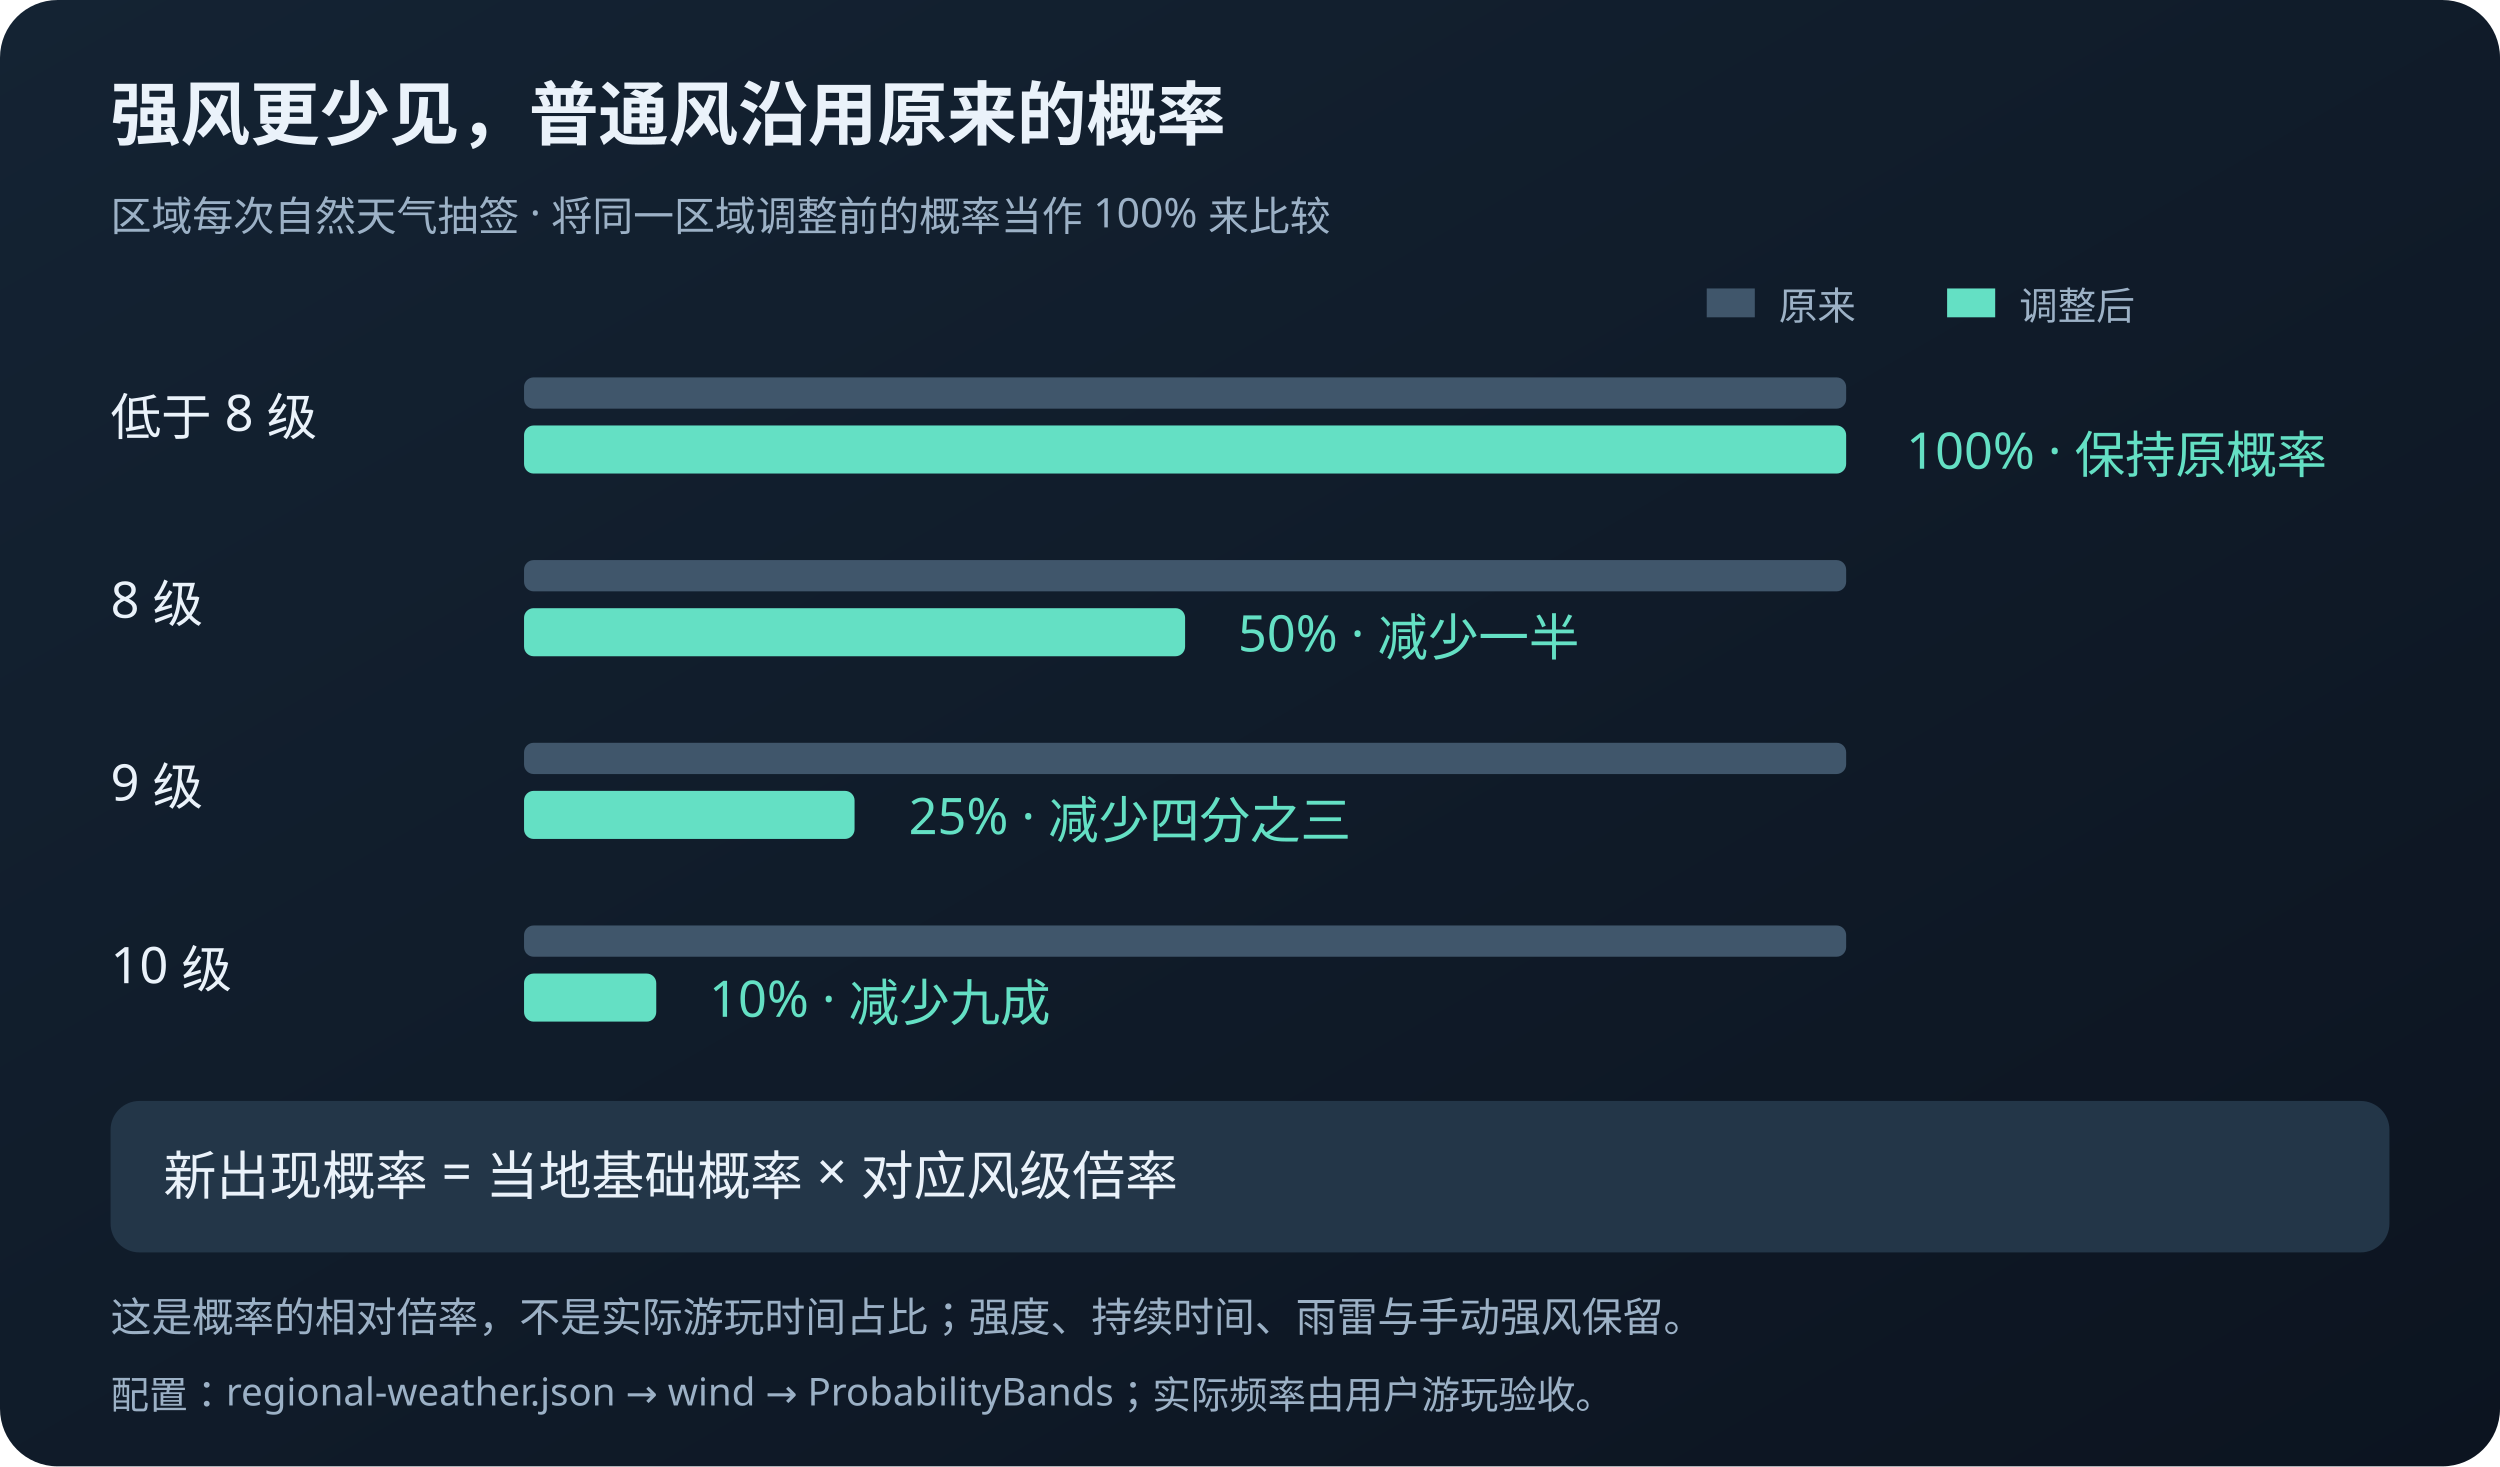
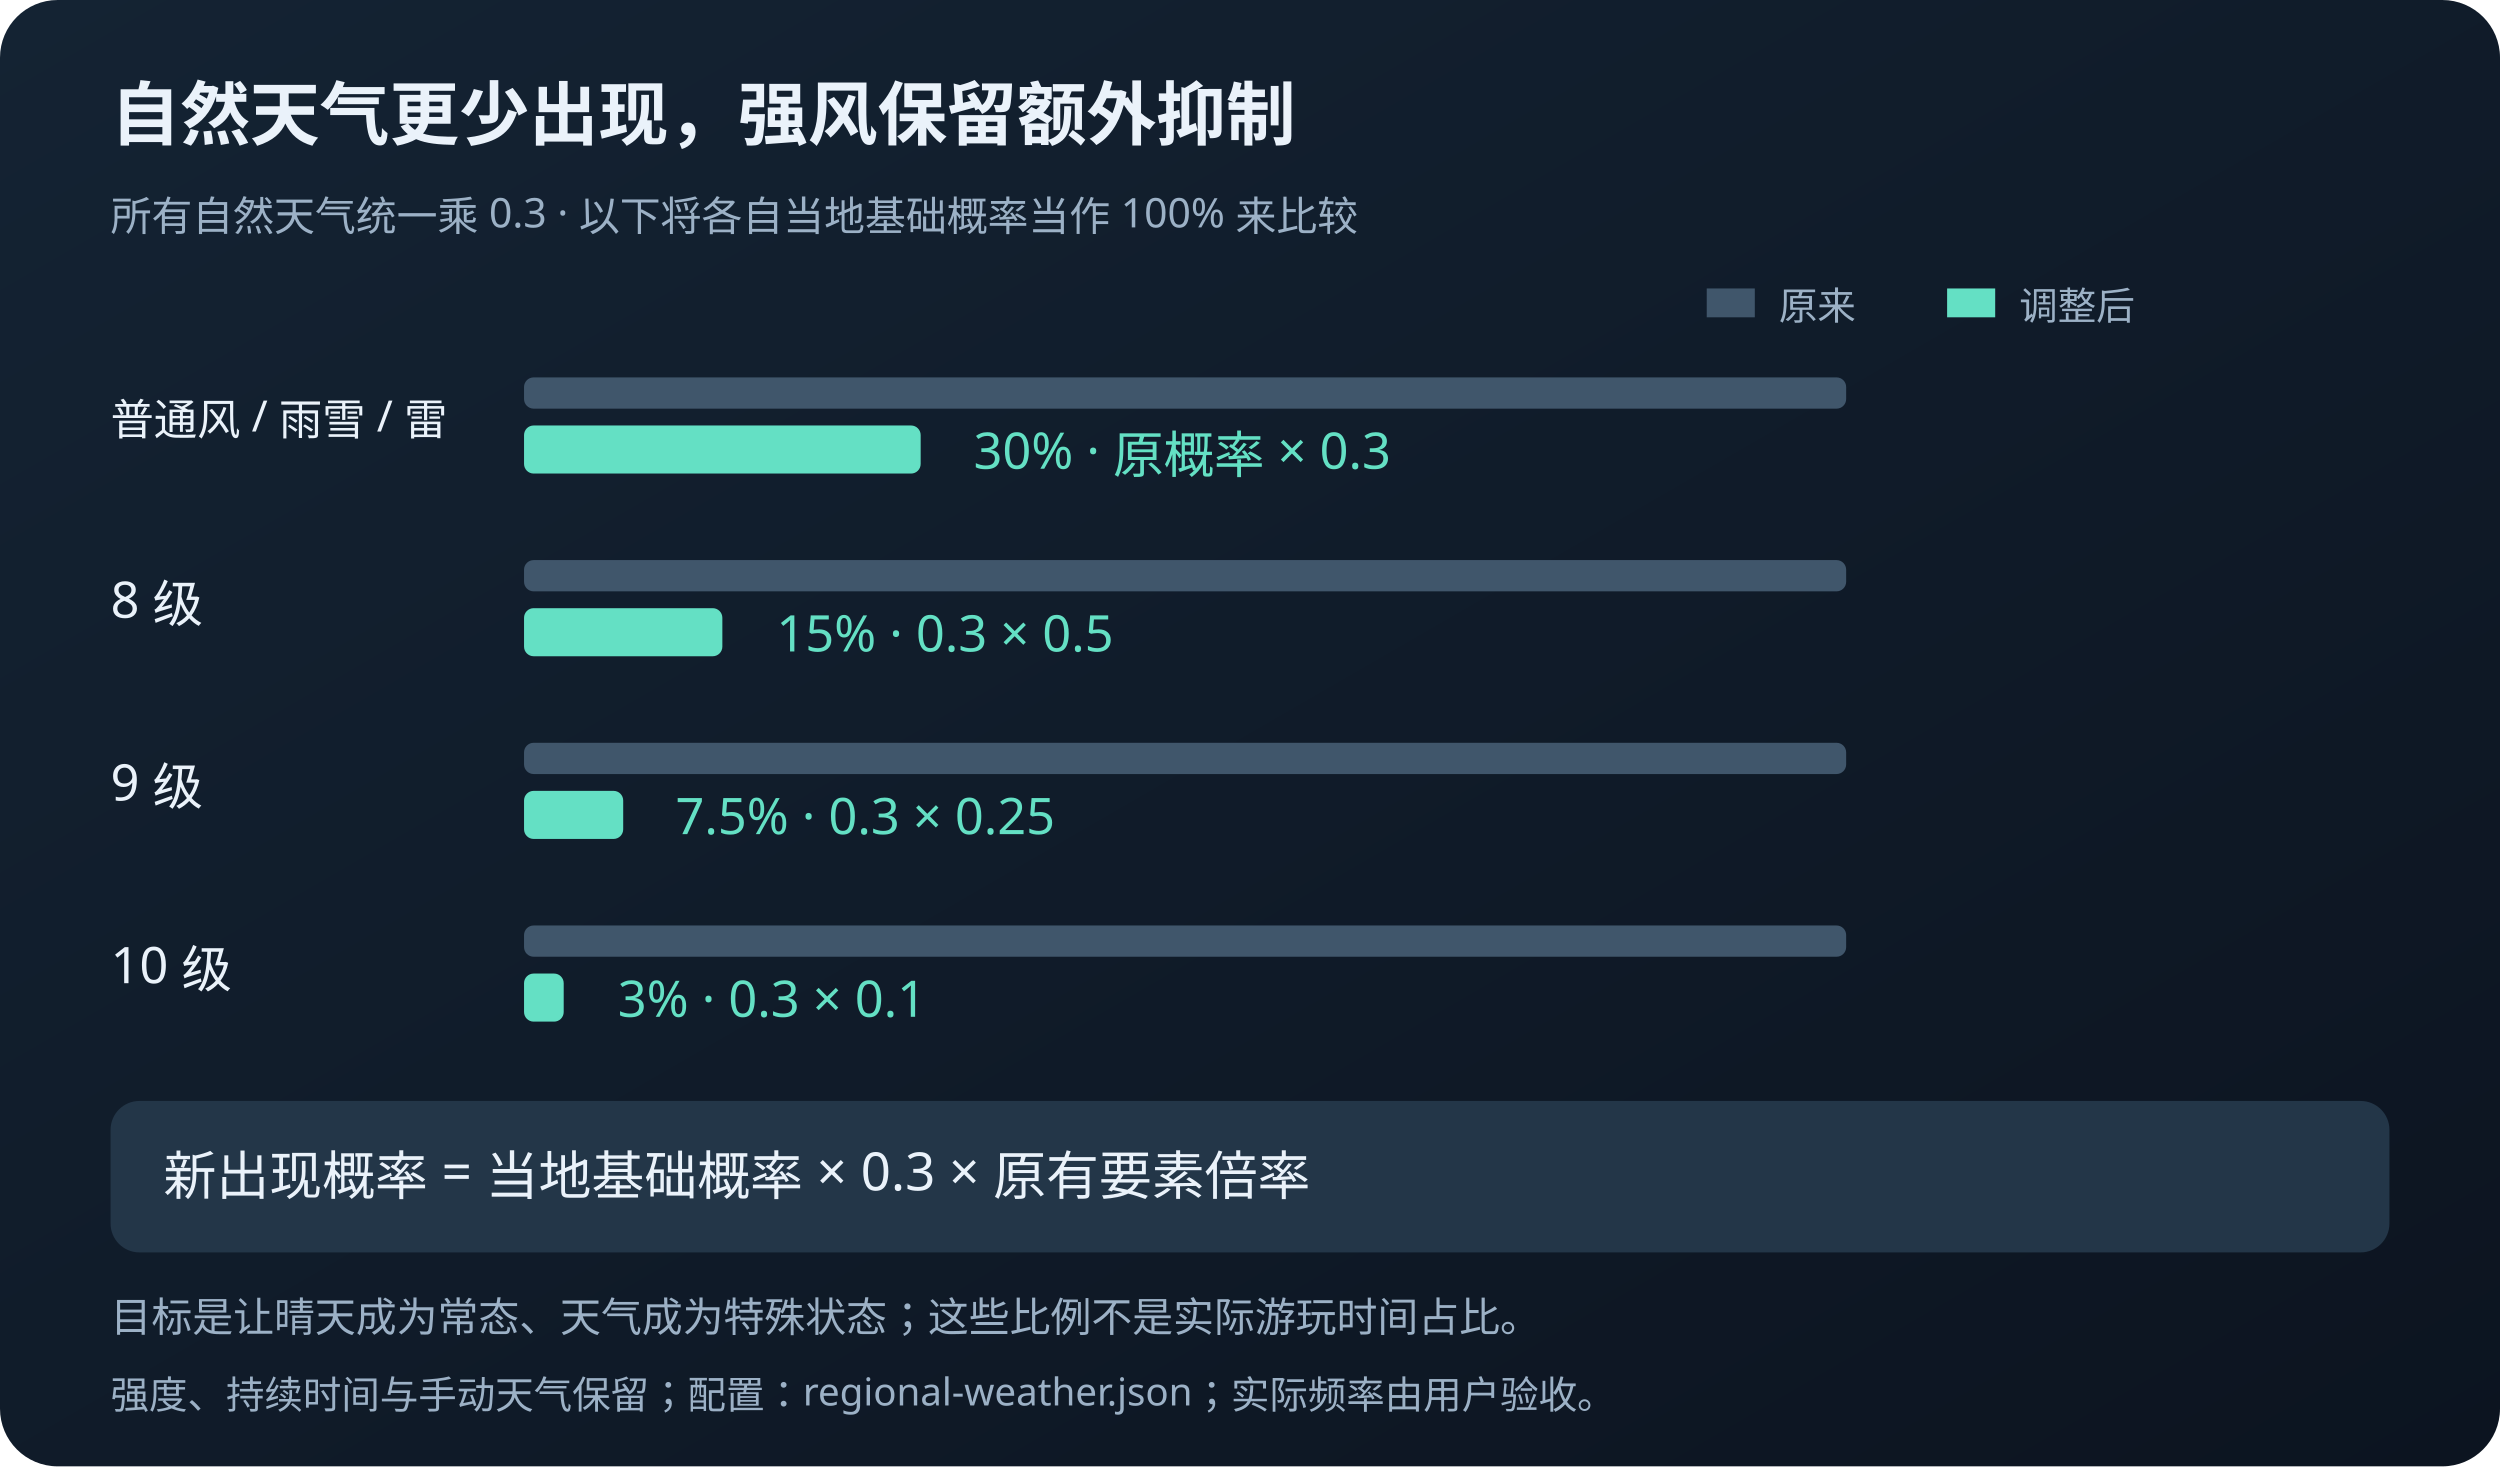
<svg xmlns="http://www.w3.org/2000/svg" width="1040" height="610" viewBox="0 0 1040 610" role="img" aria-labelledby="title desc">
  <defs>
    <linearGradient id="bg" x2="1" y2="1">
      <stop stop-color="#142333" />
      <stop offset="1" stop-color="#0c1420" />
    </linearGradient>
  </defs>
  <rect width="1040" height="610" rx="24" fill="url(#bg)" />
  <g font-family="Microsoft YaHei, sans-serif" fill="#eaf2fa">
-     <text x="46" y="58" font-size="29" font-weight="700">强风更少见，普通风沿用原来的概率</text>
-     <text x="46" y="96" font-size="17" fill="#9cb1c6">区域每次自然天气抽签 · 将同一区域调整前的概率当作 100% 来比较</text>
+     <text x="46" y="58" font-size="29" font-weight="700">自然天气更少出现，强风保留额外抑制</text>
+     <text x="46" y="96" font-size="17" fill="#9cb1c6">所有自然天气统一乘 0.3 · 以下将各自当地基础概率当作 100% 来比较</text>
    <rect x="710" y="120" width="20" height="12" fill="#40566b" />
    <text x="740" y="133" font-size="16" fill="#9cb1c6">原来</text>
    <rect x="810" y="120" width="20" height="12" fill="#64e0c4" />
    <text x="840" y="133" font-size="16" fill="#9cb1c6">调整后</text>
    <g font-size="21">
-       <text x="46" y="181">低于 8 级</text>
+       <text x="46" y="181" font-size="18">普通风 / 雨雪 / 雷</text>
      <rect x="218" y="157" width="550" height="13" rx="4" fill="#40566b" />
-       <rect x="218" y="177" width="550" height="20" rx="4" fill="#64e0c4" />
-       <text x="793" y="195" fill="#64e0c4">100% · 保持原概率</text>
+       <rect x="218" y="177" width="165" height="20" rx="4" fill="#64e0c4" />
+       <text x="405" y="195" fill="#64e0c4">30% · 原概率 × 0.3</text>
      <text x="46" y="257">8 级</text>
      <rect x="218" y="233" width="550" height="13" rx="4" fill="#40566b" />
-       <rect x="218" y="253" width="275" height="20" rx="4" fill="#64e0c4" />
-       <text x="515" y="271" fill="#64e0c4">50% · 减少一半</text>
+       <rect x="218" y="253" width="82.5" height="20" rx="4" fill="#64e0c4" />
+       <text x="323" y="271" fill="#64e0c4">15% · 0.3 × 0.5</text>
      <text x="46" y="333">9 级</text>
      <rect x="218" y="309" width="550" height="13" rx="4" fill="#40566b" />
-       <rect x="218" y="329" width="137.5" height="20" rx="4" fill="#64e0c4" />
-       <text x="378" y="347" fill="#64e0c4">25% · 减少四分之三</text>
+       <rect x="218" y="329" width="41.25" height="20" rx="4" fill="#64e0c4" />
+       <text x="281" y="347" fill="#64e0c4">7.5% · 0.3 × 0.25</text>
      <text x="46" y="409">10 级</text>
      <rect x="218" y="385" width="550" height="13" rx="4" fill="#40566b" />
-       <rect x="218" y="405" width="55" height="20" rx="4" fill="#64e0c4" />
-       <text x="295" y="423" fill="#64e0c4">10% · 减少九成</text>
+       <rect x="218" y="405" width="16.5" height="20" rx="4" fill="#64e0c4" />
+       <text x="257" y="423" fill="#64e0c4">3% · 0.3 × 0.1</text>
    </g>
    <rect x="46" y="458" width="948" height="63" rx="12" fill="#233648" />
-     <text x="68" y="497" font-size="22">新出现概率 = 当地基础概率 × 对应风级倍率</text>
-     <text x="46" y="554" font-size="17" fill="#9cb1c6">这是概率的相对倍率，不是实际游玩时间占比；强度、持续时间、雨雷与手动强风保留。</text>
-     <text x="46" y="586" font-size="16" fill="#9cb1c6">配置：regional-weather.json → wind → ProbabilityBands；实际频率由用户游玩验收。</text>
+     <text x="68" y="497" font-size="22">新出现概率 = 当地基础概率 × 0.3 × 原有要素倍率</text>
+     <text x="46" y="554" font-size="17" fill="#9cb1c6">目标是让晴天成为常态、天气成为特殊状态；这些比例不是实际游玩时间占比。</text>
+     <text x="46" y="586" font-size="16" fill="#9cb1c6">强度、持续时间与手动天气保留；配置：regional-weather.json；实际频率由用户验收。</text>
  </g>
</svg>
